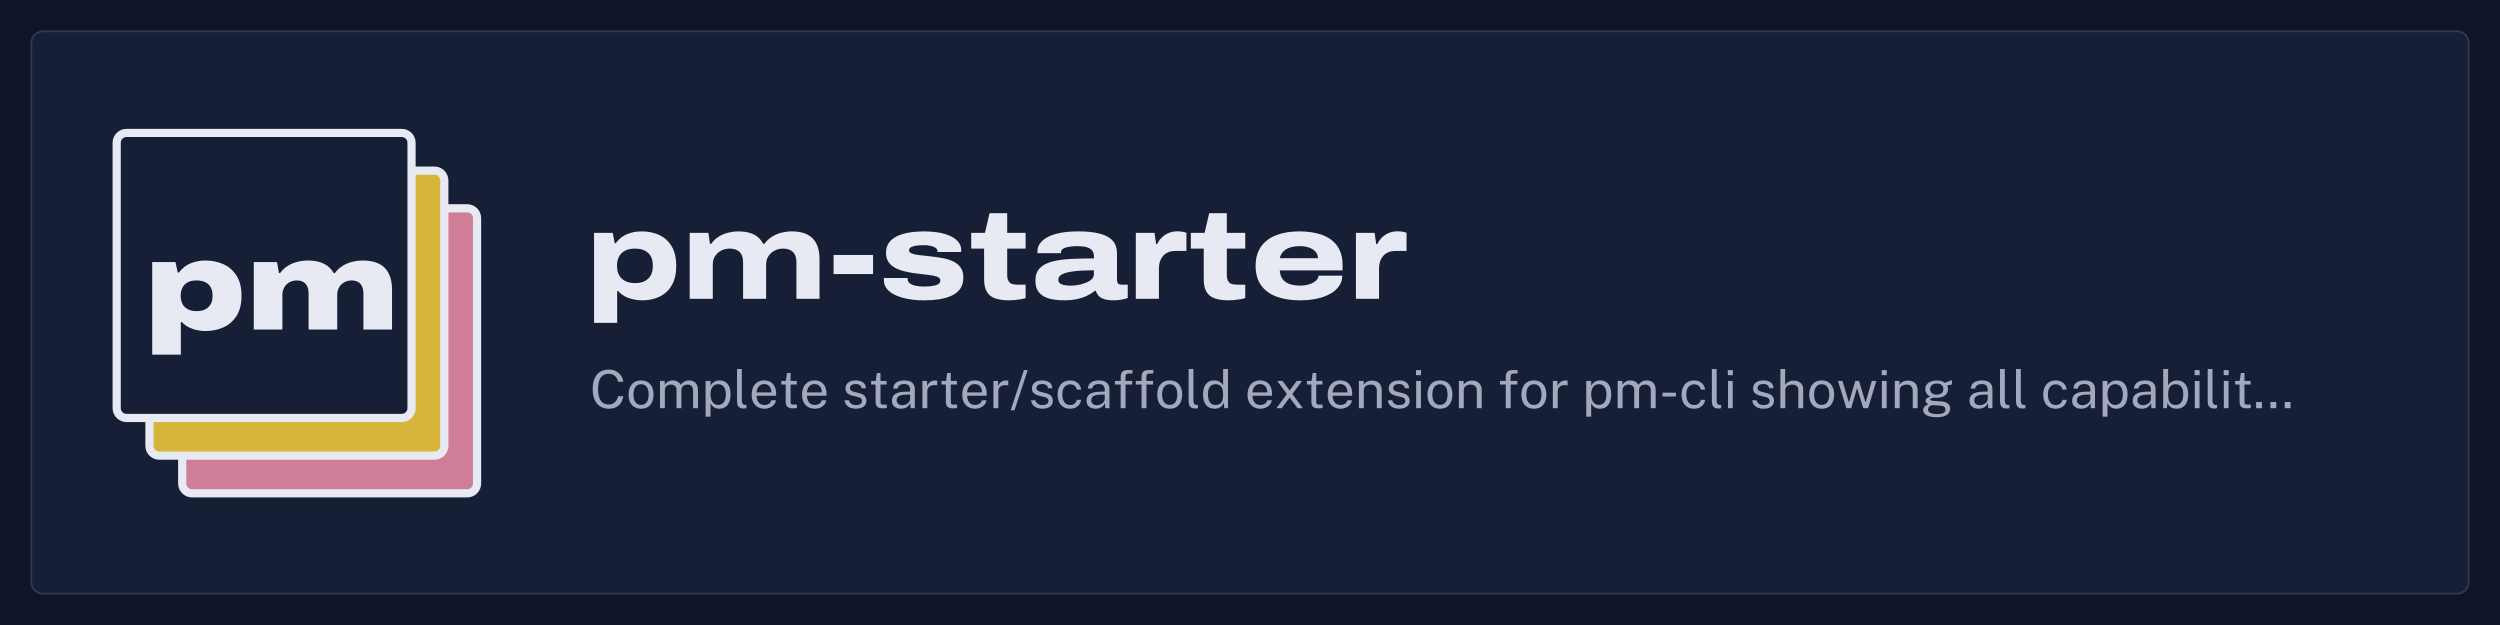
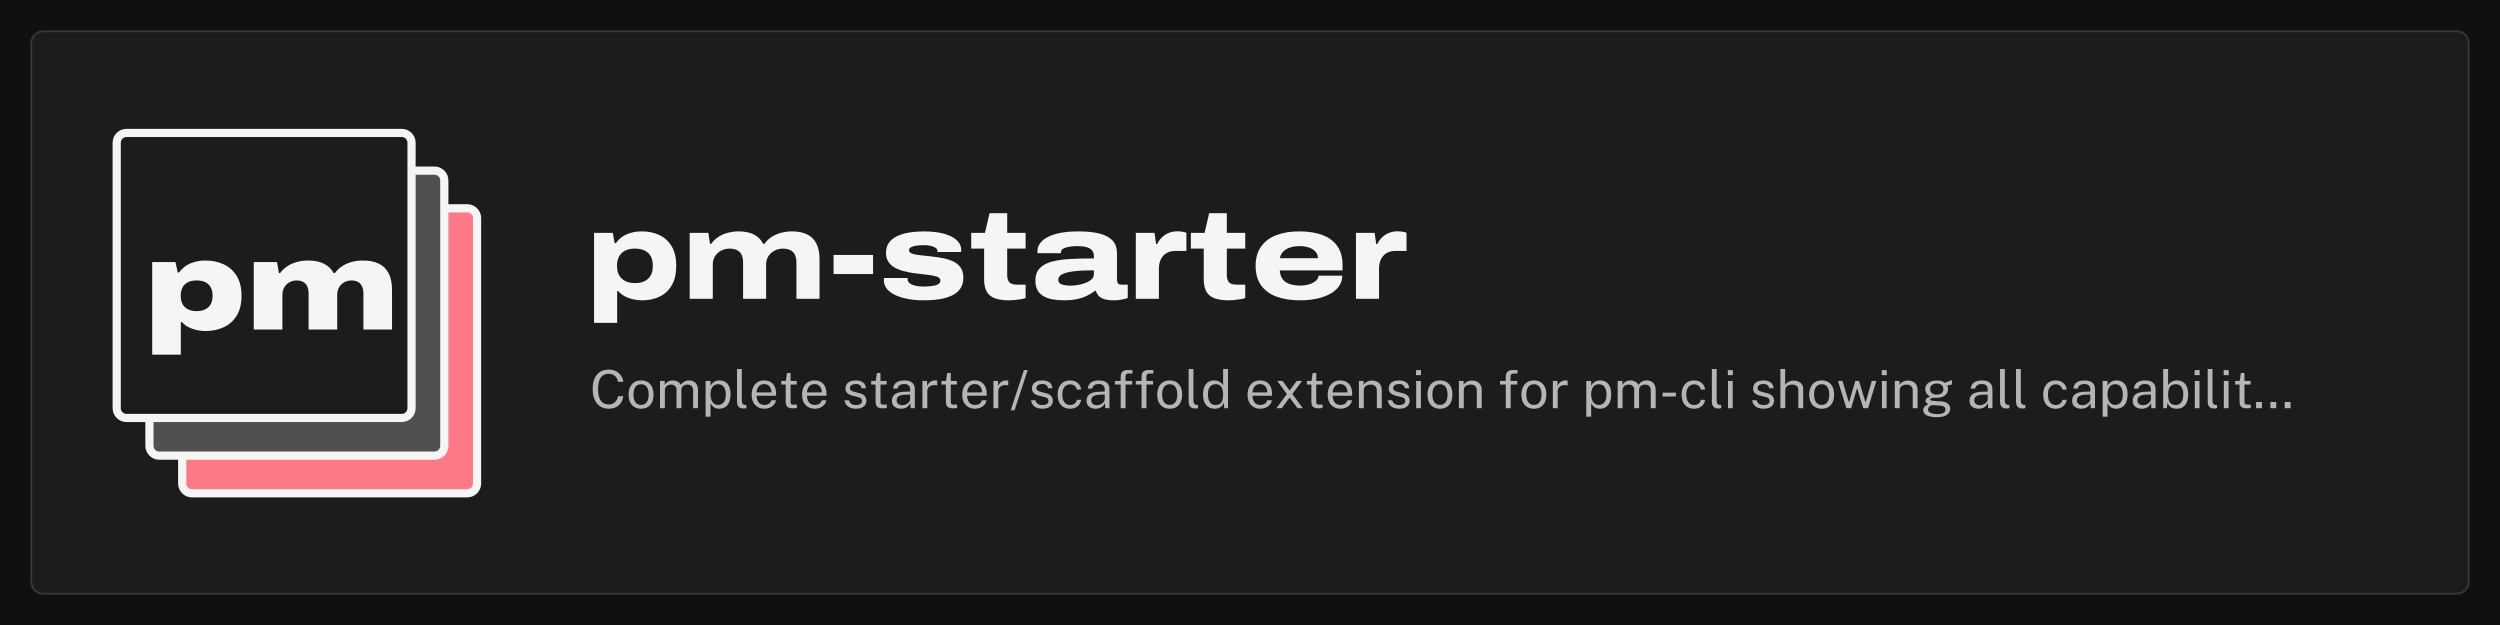
<svg xmlns="http://www.w3.org/2000/svg" width="1280" height="320" viewBox="0 0 1280 320" role="img" aria-label="pm-starter: Complete starter/scaffold extension for pm-cli showing all capability types">
-   <rect width="1280" height="320" fill="#0F1528" />
-   <rect x="16" y="16" width="1248" height="288" rx="6" fill="#171F37" stroke="#E7EAF3" stroke-opacity=".14" />
-   <g fill="#E7EAF3">
+   <rect width="1280" height="320" fill="#101010" />
+   <rect x="16" y="16" width="1248" height="288" rx="6" fill="#1C1C1C" stroke="#F5F5F5" stroke-opacity=".14" />
+   <g fill="#F5F5F5">
    <g transform="translate(48 58) scale(0.8387097)">
-       <g stroke="#E7EAF3" stroke-width="5" stroke-linejoin="round">
-         <rect x="54" y="58" width="180" height="174" rx="6" fill="#D07E97" />
-         <rect x="34" y="35" width="180" height="174" rx="6" fill="#D7B53A" />
-         <rect x="14" y="12" width="180" height="174" rx="6" fill="#171F37" />
+       <g stroke="#F5F5F5" stroke-width="5" stroke-linejoin="round">
+         <rect x="54" y="58" width="180" height="174" rx="6" fill="#FF7A88" />
+         <rect x="34" y="35" width="180" height="174" rx="6" fill="#505050" />
+         <rect x="14" y="12" width="180" height="174" rx="6" fill="#1C1C1C" />
      </g>
-       <g fill="#E7EAF3">
+       <g fill="#F5F5F5">
        <path transform="translate(31.000 132) scale(0.078 -0.078)" d="M60 -197V528H242L260 446H269Q310 499 364.0 519.5Q418 540 476 540Q555 540 619.0 510.5Q683 481 721.0 420.0Q759 359 759 264Q759 169 721.0 108.0Q683 47 619.0 17.5Q555 -12 476 -12Q448 -12 414.0 -5.5Q380 1 348.0 16.5Q316 32 293 58H284V-197ZM407 144Q451 144 478.5 159.5Q506 175 519.0 200.5Q532 226 532 255V273Q532 303 519.0 328.5Q506 354 478.5 369.0Q451 384 407 384Q363 384 335.5 368.0Q308 352 295.5 325.5Q283 299 283 267V261Q283 237 290.0 216.0Q297 195 312.0 179.0Q327 163 350.5 153.5Q374 144 407 144Z" />
        <path transform="translate(93.010 132) scale(0.078 -0.078)" d="M60 0V528H242L257 442H266Q292 477 327.0 498.5Q362 520 402.5 530.0Q443 540 484 540Q559 540 609.0 515.0Q659 490 685 442H695Q721 477 756.0 498.5Q791 520 831.5 530.0Q872 540 913 540Q990 540 1040.5 514.5Q1091 489 1116.5 438.0Q1142 387 1142 312V0H918V285Q918 306 912.5 324.5Q907 343 896.0 356.0Q885 369 867.5 376.5Q850 384 827 384Q794 384 768.0 369.5Q742 355 727.5 329.5Q713 304 713 271V0H489V285Q489 306 483.5 324.5Q478 343 467.0 356.0Q456 369 438.5 376.5Q421 384 398 384Q365 384 339.0 369.5Q313 355 298.5 329.5Q284 304 284 271V0Z" />
      </g>
    </g>
    <g data-role="name">
      <path transform="translate(300.000 153) scale(0.064 -0.064)" d="M65.022 -192.435V527.543H214.607L229.868 445.087H238.412Q277.585 497.63 331.129 518.587Q384.672 539.543 445.412 539.543Q525.781 539.543 588.183 509.815Q650.585 480.087 686.531 419.087Q722.477 358.087 722.477 264Q722.477 169.913 686.759 108.685Q651.042 47.457 589.553 17.728Q528.064 -12 449.521 -12Q415.129 -12 379.303 -4.359Q343.477 3.283 311.933 19.696Q280.39 36.109 257.846 62.109H249.759V-192.435ZM392.847 125.738Q440.043 125.738 471.424 142.38Q502.804 159.021 518.772 188.402Q534.739 217.782 534.739 255.457V272.087Q534.739 310.761 518.772 340.142Q502.804 369.522 470.967 385.664Q439.13 401.805 391.934 401.805Q344.738 401.805 312.673 384.892Q280.607 367.979 264.683 337.827Q248.759 307.674 248.759 267.457V260.543Q248.759 230.608 257.814 205.728Q266.868 180.847 285.064 163.249Q303.26 145.651 330.184 135.695Q357.108 125.738 392.847 125.738Z" />
      <path transform="translate(348.960 153) scale(0.064 -0.064)" d="M65.022 0V527.543H214.607L227.325 439.717H236.325Q263.238 476.543 298.694 498.272Q334.151 520 374.651 529.772Q415.151 539.543 454.781 539.543Q529.325 539.543 578.868 514.772Q628.412 490 652.585 439.717H662.129Q689.499 476.543 725.183 498.272Q760.868 520 801.368 529.772Q841.868 539.543 881.955 539.543Q955.759 539.543 1004.89 515.185Q1054.02 490.826 1078.835 441.652Q1103.65 392.479 1103.65 318.392V0H918.913V292.761Q918.913 319.696 911.815 340.479Q904.717 361.262 891.206 374.718Q877.695 388.175 857.684 394.99Q837.673 401.805 812.391 401.805Q775.282 401.805 744.26 385.707Q713.238 369.609 694.857 341.142Q676.477 312.674 676.477 275.109V0H492.196V292.761Q492.196 319.696 485.098 340.479Q478 361.262 464.489 374.718Q450.978 388.175 430.967 394.99Q410.956 401.805 385.217 401.805Q348.108 401.805 317.086 385.707Q286.064 369.609 267.912 341.142Q249.759 312.674 249.759 275.109V0Z" />
      <path transform="translate(423.584 153) scale(0.064 -0.064)" d="M50 198.131V350.956H366V198.131Z" />
      <path transform="translate(450.208 153) scale(0.064 -0.064)" d="M353.282 -12Q294.195 -12 237.662 -2.5Q181.13 7 135.739 26.272Q90.348 45.543 63.315 76.587Q36.283 107.63 36.283 151.261Q36.283 155.174 36.511 158.902Q36.739 162.63 37.739 166.63H227.65Q227.107 164 226.879 161.272Q226.65 158.543 226.65 156.543Q227.194 135.891 244.89 123.065Q262.585 110.239 291.379 104.282Q320.173 98.326 353.738 98.326Q382.413 98.326 413.837 101.467Q445.261 104.608 466.717 114.663Q488.174 124.717 488.174 146.457Q488.174 168.652 459.826 177.979Q431.479 187.305 383.533 192.446Q335.587 197.587 276.022 205.5Q231.283 211.957 191.326 222.685Q151.37 233.414 120.326 251.457Q89.283 269.5 71.424 298.087Q53.565 326.674 53.565 368.305Q53.565 416.196 77.141 448.87Q100.717 481.543 142.652 501.587Q184.586 521.63 240.662 530.587Q296.738 539.543 361.738 539.543Q418.651 539.543 471.227 530.859Q523.803 522.174 565.238 503.717Q606.672 485.261 630.977 456.717Q655.281 428.174 655.281 388.913Q655.281 385.457 655.281 381.413Q655.281 377.37 654.281 374.457H465.457V380.63Q465.457 397.739 449.902 408.294Q434.348 418.848 410.467 424.033Q386.586 429.218 359.651 429.218Q349.282 429.218 329.042 428.49Q308.803 427.761 287.836 424.076Q266.868 420.392 252.314 412.25Q237.759 404.109 237.759 388.826Q237.759 370.087 262.488 361.532Q287.216 352.978 327.444 348.837Q367.672 344.695 414.672 339.326Q462.955 333.956 509.27 325.228Q555.585 316.5 592.303 298.684Q629.02 280.869 650.694 250.01Q672.368 219.152 672.368 169.521Q672.368 117.804 648.52 82.674Q624.672 47.543 581.738 26.772Q538.803 6 480.499 -3.0Q422.195 -12 353.282 -12Z" />
      <path transform="translate(495.648 153) scale(0.064 -0.064)" d="M328.846 -12Q263.238 -12 218.542 2.913Q173.847 17.826 151.097 54.783Q128.348 91.739 128.348 157.826V402.066H25.174V527.543H135.065L171.76 684.804H313.085V527.543H460.433V402.066H313.085V191.738Q313.085 153.651 329.031 133.564Q344.976 113.478 394.693 113.478H460.433V6.087Q446.433 1.087 421.944 -3.185Q397.455 -7.457 372.194 -9.728Q346.933 -12 328.846 -12Z" />
      <path transform="translate(527.712 153) scale(0.064 -0.064)" d="M270 -12Q220.826 -12 178.424 -4.772Q136.022 2.457 104.435 19.957Q72.848 37.457 55.305 67.728Q37.761 98 37.761 144.63Q37.761 208.087 71.946 244.359Q106.131 280.63 169.044 297.446Q231.957 314.261 317.457 318.804Q402.957 323.348 505.674 323.348V339.37Q505.674 369.565 490.533 387.663Q475.392 405.761 445.783 413.718Q416.174 421.674 371.586 421.674Q339.629 421.674 309.977 417.033Q280.325 412.392 261.325 401.75Q242.325 391.109 242.325 372.565V364.913H55.414Q54.414 368.913 54.185 372.098Q53.957 375.283 53.957 379.739Q53.957 426.739 90.946 462.826Q127.935 498.913 200.913 519.228Q273.891 539.543 381.5 539.543Q481.021 539.543 549.956 522.272Q618.89 505 654.651 466.543Q690.412 428.087 690.412 363.174V152.478Q690.412 135.108 698.183 124.293Q705.955 113.478 723.325 113.478H776.499V6.63Q762.151 1 731.303 -5.5Q700.456 -12 665.195 -12Q615.76 -12 586.097 -1.815Q556.435 8.37 541.859 25.739Q527.283 43.109 521.109 63.935H513.109Q484.565 40.652 447.468 23.283Q410.37 5.913 366.0 -3.043Q321.63 -12 270 -12ZM321.934 105.326Q344.695 105.326 375.489 110.424Q406.283 115.521 436.294 126.576Q466.305 137.63 485.99 155.141Q505.674 172.652 505.674 198.022V228.283Q407.261 228.283 344.086 220.239Q280.912 212.196 250.89 195.826Q220.868 179.457 220.868 152.978Q220.868 132.608 235.651 122.424Q250.434 112.239 273.858 108.782Q297.282 105.326 321.934 105.326Z" />
      <path transform="translate(577.376 153) scale(0.064 -0.064)" d="M65.022 0V527.543H214.607L227.325 438.348H235.868Q251.216 470.152 275.477 493.065Q299.737 515.978 330.966 528.032Q362.194 540.087 397.303 540.087Q417.477 540.087 435.52 537.315Q453.563 534.543 469.737 528.457V383.001H382.26Q347.151 383.001 322.096 371.675Q297.042 360.349 281.129 340.881Q265.216 321.414 257.488 296.631Q249.759 271.848 249.759 243.935V0Z" />
      <path transform="translate(608.096 153) scale(0.064 -0.064)" d="M328.846 -12Q263.238 -12 218.542 2.913Q173.847 17.826 151.097 54.783Q128.348 91.739 128.348 157.826V402.066H25.174V527.543H135.065L171.76 684.804H313.085V527.543H460.433V402.066H313.085V191.738Q313.085 153.651 329.031 133.564Q344.976 113.478 394.693 113.478H460.433V6.087Q446.433 1.087 421.944 -3.185Q397.455 -7.457 372.194 -9.728Q346.933 -12 328.846 -12Z" />
      <path transform="translate(640.160 153) scale(0.064 -0.064)" d="M398.564 -12Q290.586 -12 210.565 17.228Q130.543 46.457 86.468 107.728Q42.392 169 42.392 263.543Q42.392 356.087 85.739 417.587Q129.087 479.087 207.521 509.315Q285.956 539.543 390.847 539.543Q500.738 539.543 578.488 509.859Q656.238 480.174 697.129 420.315Q738.02 360.457 738.02 269.935V227.37H235.759Q238.216 184.891 258.183 157.837Q278.151 130.782 314.76 118.326Q351.369 105.869 401.478 105.869Q427.825 105.869 453.151 111.413Q478.478 116.956 498.815 127.228Q519.152 137.5 531.717 152.097Q544.283 166.695 545.652 185.261H735.65Q735.65 139.826 710.803 103.239Q685.955 66.652 640.792 40.968Q595.629 15.283 533.825 1.641Q472.021 -12 398.564 -12ZM236.303 324.804H540.935Q540.935 347.283 530.424 365.022Q519.913 382.761 500.532 395.446Q481.152 408.131 454.771 414.903Q428.391 421.674 397.195 421.674Q349.999 421.674 315.662 409.718Q281.325 397.761 261.314 375.75Q241.303 353.739 236.303 324.804Z" />
      <path transform="translate(690.080 153) scale(0.064 -0.064)" d="M65.022 0V527.543H214.607L227.325 438.348H235.868Q251.216 470.152 275.477 493.065Q299.737 515.978 330.966 528.032Q362.194 540.087 397.303 540.087Q417.477 540.087 435.52 537.315Q453.563 534.543 469.737 528.457V383.001H382.26Q347.151 383.001 322.096 371.675Q297.042 360.349 281.129 340.881Q265.216 321.414 257.488 296.631Q249.759 271.848 249.759 243.935V0Z" />
    </g>
-     <g data-role="tagline" fill="#A2A9BD">
+     <g data-role="tagline" fill="#B5B5B5">
      <path transform="translate(302.000 209) scale(0.0135 -0.0135)" d="M722.531 -20Q527.969 -20 390.516 68.828Q253.062 157.656 180.516 324.734Q107.969 491.812 107.969 727.562Q107.969 963.312 180.172 1128.109Q252.375 1292.906 389.828 1379.453Q527.281 1466 722.531 1466Q875.5 1466 993.781 1402.438Q1112.062 1338.875 1183.922 1232.828Q1255.781 1126.781 1269.156 1000.312H1071.844Q1055.594 1085.031 1010.828 1154.047Q966.062 1223.062 892.953 1264.0Q819.844 1304.938 718.062 1304.938Q586.656 1304.938 496.188 1243.641Q405.719 1182.344 359.109 1054.094Q312.5 925.844 312.5 725.5Q312.5 424.125 416.312 282.594Q520.125 141.062 718.062 141.062Q819.844 141.062 892.953 184.25Q966.062 227.438 1010.828 299.031Q1055.594 370.625 1071.844 455.344H1269.156Q1258.094 363.031 1219.641 277.453Q1181.188 191.875 1114.312 124.859Q1047.438 57.844 949.828 18.922Q852.219 -20 722.531 -20Z" />
      <path transform="translate(320.589 209) scale(0.0135 -0.0135)" d="M566.938 -20Q424 -20 317.328 41.438Q210.656 102.875 151.734 221.719Q92.812 340.562 92.812 512.625Q92.812 674.969 147.844 796.812Q202.875 918.656 308.906 986.328Q414.938 1054 567.625 1054Q710.594 1054 815.953 991.375Q921.312 928.75 979.562 808.047Q1037.812 687.344 1037.812 512.625Q1037.812 354.688 984.141 234.859Q930.469 115.031 825.922 47.516Q721.375 -20 566.938 -20ZM567.625 125.5Q660.469 125.5 724.453 172.922Q788.438 220.344 821.578 308.25Q854.719 396.156 854.719 517.438Q854.719 627.906 825.516 716.594Q796.312 805.281 732.984 856.922Q669.656 908.562 567.625 908.562Q473.781 908.562 408.812 862.172Q343.844 815.781 310.203 728.078Q276.562 640.375 276.562 517.438Q276.562 407.969 306.266 319.078Q335.969 230.188 400.281 177.844Q464.594 125.5 567.625 125.5Z" />
      <path transform="translate(335.858 209) scale(0.0135 -0.0135)" d="M152.5 0V1034H331.406V883.781Q373.875 952.438 448.688 1003.219Q523.5 1054 643.844 1054Q700.406 1054 758.812 1034.844Q817.219 1015.688 866.031 978.047Q914.844 940.406 941.625 885.094Q990 960.938 1071.984 1007.469Q1153.969 1054 1256.562 1054Q1311.312 1054 1370.328 1037.422Q1429.344 1020.844 1479.828 979.625Q1530.312 938.406 1561.953 864.812Q1593.594 791.219 1593.594 676.188V0H1408.344V657.969Q1408.344 751.688 1378.031 803.578Q1347.719 855.469 1299.531 876.172Q1251.344 896.875 1196.406 896.875Q1147.719 896.875 1093.797 878.141Q1039.875 859.406 1002.016 814.406Q964.156 769.406 964.156 690.781V0H779.594V711.781Q779.594 773.344 747.156 814.406Q714.719 855.469 666.375 876.172Q618.031 896.875 569.656 896.875Q517.031 896.875 463.438 875.844Q409.844 854.812 373.625 809.156Q337.406 763.5 337.406 690.781V0Z" />
      <path transform="translate(359.213 209) scale(0.0135 -0.0135)" d="M152.5 -322V1034H336.781L339.406 853.625Q356.594 885.75 385.234 920.625Q413.875 955.5 455.531 985.938Q497.188 1016.375 552.625 1035.188Q608.062 1054 678.844 1054Q802.594 1054 897.125 997.656Q991.656 941.312 1044.938 825.109Q1098.219 708.906 1098.219 530.5Q1098.219 353.188 1046.594 230.422Q994.969 107.656 897.812 43.828Q800.656 -20 664.406 -20Q595 -20 541.453 -0.516Q487.906 18.969 448.469 50.578Q409.031 82.188 382.281 117.891Q355.531 153.594 338.719 187.031V-322ZM629.344 124.125Q757.344 124.125 838.344 221.719Q919.344 319.312 919.344 525.25Q919.344 701.781 845.234 805.859Q771.125 909.938 629.344 909.938Q485.281 909.938 411.016 803.234Q336.75 696.531 336.75 525.25Q336.75 413.688 369.828 322.672Q402.906 231.656 467.938 177.891Q532.969 124.125 629.344 124.125Z" />
      <path transform="translate(375.292 209) scale(0.0135 -0.0135)" d="M413.594 -12.812Q330.312 -12.812 278.688 10.141Q227.062 33.094 199.594 72.25Q172.125 111.406 162.312 161.547Q152.5 211.688 152.5 266.062V1486H334.656V283.938Q334.656 205.594 365.141 166.688Q395.625 127.781 451 124L506.781 122.625V3.438Q483.594 -3.656 458.734 -8.234Q433.875 -12.812 413.594 -12.812Z" />
      <path transform="translate(383.473 209) scale(0.0135 -0.0135)" d="M590.281 -20Q445.688 -20 335.656 42.875Q225.625 105.75 163.859 223.75Q102.094 341.75 102.094 506.625Q102.094 669.719 158.031 793.078Q213.969 916.438 320.312 985.219Q426.656 1054 576.906 1054Q722.938 1054 823.797 991.219Q924.656 928.438 977.219 813.5Q1029.781 698.562 1029.781 541.625V473.938H289.188Q288.844 375.844 321.312 296.484Q353.781 217.125 420.109 170.25Q486.438 123.375 586.844 123.375Q685.781 123.375 757.484 168.969Q829.188 214.562 849.25 302.125H1023.281Q1004.656 196.969 939.5 124.953Q874.344 52.938 782.594 16.469Q690.844 -20 590.281 -20ZM289.812 598.75H851.906Q851.906 687.625 821.781 759.188Q791.656 830.75 730.438 872.406Q669.219 914.062 575.594 914.062Q478.5 914.062 414.984 867.484Q351.469 820.906 320.312 748.359Q289.156 675.812 289.812 598.75Z" />
      <path transform="translate(398.768 209) scale(0.0135 -0.0135)" d="M531.844 -5.5Q424.625 -5.5 365.656 23.844Q306.688 53.188 283.516 110.031Q260.344 166.875 260.344 249.875V898.625H92.344V1034H265.156L310.031 1335H445.562V1034.688H678.781V898.625H445.562L446.25 256.062Q446.25 200.906 457.375 175.453Q468.5 150 495.953 142.875Q523.406 135.75 571.906 135.75H685.344V12.062Q665.656 4.688 627.203 -0.406Q588.75 -5.5 531.844 -5.5Z" />
      <path transform="translate(409.271 209) scale(0.0135 -0.0135)" d="M590.281 -20Q445.688 -20 335.656 42.875Q225.625 105.75 163.859 223.75Q102.094 341.75 102.094 506.625Q102.094 669.719 158.031 793.078Q213.969 916.438 320.312 985.219Q426.656 1054 576.906 1054Q722.938 1054 823.797 991.219Q924.656 928.438 977.219 813.5Q1029.781 698.562 1029.781 541.625V473.938H289.188Q288.844 375.844 321.312 296.484Q353.781 217.125 420.109 170.25Q486.438 123.375 586.844 123.375Q685.781 123.375 757.484 168.969Q829.188 214.562 849.25 302.125H1023.281Q1004.656 196.969 939.5 124.953Q874.344 52.938 782.594 16.469Q690.844 -20 590.281 -20ZM289.812 598.75H851.906Q851.906 687.625 821.781 759.188Q791.656 830.75 730.438 872.406Q669.219 914.062 575.594 914.062Q478.5 914.062 414.984 867.484Q351.469 820.906 320.312 748.359Q289.156 675.812 289.812 598.75Z" />
      <path transform="translate(424.567 209) scale(0.0135 -0.0135)" d="" />
      <path transform="translate(431.127 209) scale(0.0135 -0.0135)" d="M525.156 -20Q417.156 -20 324.609 13.719Q232.062 47.438 171.141 118.594Q110.219 189.75 94.781 300.75H262.688Q276.344 240.25 312.953 199.516Q349.562 158.781 404.234 138.328Q458.906 117.875 524.469 117.875Q628.844 117.875 692.797 157.0Q756.75 196.125 756.75 277Q756.75 334.219 723.188 368.438Q689.625 402.656 618.969 419.219L404.938 472.094Q279.906 502.375 205.312 566.219Q130.719 630.062 130.031 745.438Q129.688 835.531 173.688 905.0Q217.688 974.469 305.469 1014.234Q393.25 1054 523.906 1054Q692.594 1054 795.922 978.406Q899.25 902.812 903.844 756.625H740.406Q730.062 831.188 673.953 874.688Q617.844 918.188 522.188 918.188Q423.562 918.188 361.453 878.562Q299.344 838.938 299.344 756.438Q299.344 701.219 343.547 669.625Q387.75 638.031 473.375 617.469L680.531 564.594Q752.312 545.844 799.047 514.688Q845.781 483.531 873.031 445.547Q900.281 407.562 911.625 366.328Q922.969 325.094 922.969 287.188Q922.969 191.938 875.891 123.328Q828.812 54.719 740.031 17.359Q651.25 -20 525.156 -20Z" />
      <path transform="translate(444.789 209) scale(0.0135 -0.0135)" d="M531.844 -5.5Q424.625 -5.5 365.656 23.844Q306.688 53.188 283.516 110.031Q260.344 166.875 260.344 249.875V898.625H92.344V1034H265.156L310.031 1335H445.562V1034.688H678.781V898.625H445.562L446.25 256.062Q446.25 200.906 457.375 175.453Q468.5 150 495.953 142.875Q523.406 135.75 571.906 135.75H685.344V12.062Q665.656 4.688 627.203 -0.406Q588.75 -5.5 531.844 -5.5Z" />
      <path transform="translate(455.292 209) scale(0.0135 -0.0135)" d="M442.688 -20Q342.406 -20 265.5 15.703Q188.594 51.406 145.344 118.344Q102.094 185.281 102.094 279.812Q102.094 451.75 221.812 535.891Q341.531 620.031 607.125 625.938L791.469 631.188V711.938Q791.469 807.219 734.438 862.703Q677.406 918.188 558.031 917.5Q468.812 917.156 401.125 875.859Q333.438 834.562 314.031 742.188H150.625Q156.625 842.531 207.547 912.125Q258.469 981.719 350.094 1017.859Q441.719 1054 566.844 1054Q701.562 1054 791.094 1015.953Q880.625 977.906 925.25 903.766Q969.875 829.625 969.875 721.5V0H811.938L798.281 194.188Q738.5 73.438 646.219 26.719Q553.938 -20 442.688 -20ZM498.312 113.125Q550.594 113.125 602.328 131.984Q654.062 150.844 696.672 183.438Q739.281 216.031 765.203 256.406Q791.125 296.781 791.469 339.5V516.75L638.25 514.125Q519.312 512.156 440.141 489.828Q360.969 467.5 321.172 420.797Q281.375 374.094 281.375 297.5Q281.375 210.625 342.203 161.875Q403.031 113.125 498.312 113.125Z" />
      <path transform="translate(470.223 209) scale(0.0135 -0.0135)" d="M152.5 0V1034H329V834.625Q354.969 909.094 402.094 957.594Q449.219 1006.094 509.688 1030.047Q570.156 1054 635.312 1054Q658.062 1054 679.781 1051.047Q701.5 1048.094 713.969 1040.875V861.875Q699.156 868.781 675.656 871.406Q652.156 874.031 636 874.375Q574.25 878.156 520.219 866.797Q466.188 855.438 424.953 827.25Q383.719 799.062 360.562 753.344Q337.406 707.625 337.406 643V0Z" />
      <path transform="translate(480.780 209) scale(0.0135 -0.0135)" d="M531.844 -5.5Q424.625 -5.5 365.656 23.844Q306.688 53.188 283.516 110.031Q260.344 166.875 260.344 249.875V898.625H92.344V1034H265.156L310.031 1335H445.562V1034.688H678.781V898.625H445.562L446.25 256.062Q446.25 200.906 457.375 175.453Q468.5 150 495.953 142.875Q523.406 135.75 571.906 135.75H685.344V12.062Q665.656 4.688 627.203 -0.406Q588.75 -5.5 531.844 -5.5Z" />
      <path transform="translate(491.283 209) scale(0.0135 -0.0135)" d="M590.281 -20Q445.688 -20 335.656 42.875Q225.625 105.75 163.859 223.75Q102.094 341.75 102.094 506.625Q102.094 669.719 158.031 793.078Q213.969 916.438 320.312 985.219Q426.656 1054 576.906 1054Q722.938 1054 823.797 991.219Q924.656 928.438 977.219 813.5Q1029.781 698.562 1029.781 541.625V473.938H289.188Q288.844 375.844 321.312 296.484Q353.781 217.125 420.109 170.25Q486.438 123.375 586.844 123.375Q685.781 123.375 757.484 168.969Q829.188 214.562 849.25 302.125H1023.281Q1004.656 196.969 939.5 124.953Q874.344 52.938 782.594 16.469Q690.844 -20 590.281 -20ZM289.812 598.75H851.906Q851.906 687.625 821.781 759.188Q791.656 830.75 730.438 872.406Q669.219 914.062 575.594 914.062Q478.5 914.062 414.984 867.484Q351.469 820.906 320.312 748.359Q289.156 675.812 289.812 598.75Z" />
      <path transform="translate(506.579 209) scale(0.0135 -0.0135)" d="M152.5 0V1034H329V834.625Q354.969 909.094 402.094 957.594Q449.219 1006.094 509.688 1030.047Q570.156 1054 635.312 1054Q658.062 1054 679.781 1051.047Q701.5 1048.094 713.969 1040.875V861.875Q699.156 868.781 675.656 871.406Q652.156 874.031 636 874.375Q574.25 878.156 520.219 866.797Q466.188 855.438 424.953 827.25Q383.719 799.062 360.562 753.344Q337.406 707.625 337.406 643V0Z" />
      <path transform="translate(517.136 209) scale(0.0135 -0.0135)" d="M26.562 -77.438 527.375 1446H671.188L170.375 -77.438Z" />
      <path transform="translate(526.599 209) scale(0.0135 -0.0135)" d="M525.156 -20Q417.156 -20 324.609 13.719Q232.062 47.438 171.141 118.594Q110.219 189.75 94.781 300.75H262.688Q276.344 240.25 312.953 199.516Q349.562 158.781 404.234 138.328Q458.906 117.875 524.469 117.875Q628.844 117.875 692.797 157.0Q756.75 196.125 756.75 277Q756.75 334.219 723.188 368.438Q689.625 402.656 618.969 419.219L404.938 472.094Q279.906 502.375 205.312 566.219Q130.719 630.062 130.031 745.438Q129.688 835.531 173.688 905.0Q217.688 974.469 305.469 1014.234Q393.25 1054 523.906 1054Q692.594 1054 795.922 978.406Q899.25 902.812 903.844 756.625H740.406Q730.062 831.188 673.953 874.688Q617.844 918.188 522.188 918.188Q423.562 918.188 361.453 878.562Q299.344 838.938 299.344 756.438Q299.344 701.219 343.547 669.625Q387.75 638.031 473.375 617.469L680.531 564.594Q752.312 545.844 799.047 514.688Q845.781 483.531 873.031 445.547Q900.281 407.562 911.625 366.328Q922.969 325.094 922.969 287.188Q922.969 191.938 875.891 123.328Q828.812 54.719 740.031 17.359Q651.25 -20 525.156 -20Z" />
      <path transform="translate(540.261 209) scale(0.0135 -0.0135)" d="M568.531 -20Q429.062 -20 321.562 40.766Q214.062 101.531 153.438 220.547Q92.812 339.562 92.812 513.312Q92.812 674.625 148.344 796.297Q203.875 917.969 310.391 985.984Q416.906 1054 568.531 1054Q679.75 1054 768.438 1011.359Q857.125 968.719 913.891 890.688Q970.656 812.656 984.469 706.5H820.406Q811.156 761.094 778.797 806.281Q746.438 851.469 693.5 878.297Q640.562 905.125 569.562 905.125Q436.812 905.125 353.578 809.156Q270.344 713.188 270.344 514.688Q270.344 335.844 346.906 228.266Q423.469 120.688 572.312 120.688Q642.969 120.688 695.734 148.547Q748.5 176.406 780.688 221.594Q812.875 266.781 821.781 318.625H982.75Q969.625 215.188 912.516 138.875Q855.406 62.562 766.891 21.281Q678.375 -20 568.531 -20Z" />
      <path transform="translate(554.936 209) scale(0.0135 -0.0135)" d="M442.688 -20Q342.406 -20 265.5 15.703Q188.594 51.406 145.344 118.344Q102.094 185.281 102.094 279.812Q102.094 451.75 221.812 535.891Q341.531 620.031 607.125 625.938L791.469 631.188V711.938Q791.469 807.219 734.438 862.703Q677.406 918.188 558.031 917.5Q468.812 917.156 401.125 875.859Q333.438 834.562 314.031 742.188H150.625Q156.625 842.531 207.547 912.125Q258.469 981.719 350.094 1017.859Q441.719 1054 566.844 1054Q701.562 1054 791.094 1015.953Q880.625 977.906 925.25 903.766Q969.875 829.625 969.875 721.5V0H811.938L798.281 194.188Q738.5 73.438 646.219 26.719Q553.938 -20 442.688 -20ZM498.312 113.125Q550.594 113.125 602.328 131.984Q654.062 150.844 696.672 183.438Q739.281 216.031 765.203 256.406Q791.125 296.781 791.469 339.5V516.75L638.25 514.125Q519.312 512.156 440.141 489.828Q360.969 467.5 321.172 420.797Q281.375 374.094 281.375 297.5Q281.375 210.625 342.203 161.875Q403.031 113.125 498.312 113.125Z" />
      <path transform="translate(569.867 209) scale(0.0135 -0.0135)" d="M290.5 0V898.625H72V1034H290.5V1194.312Q290.5 1317.062 353.172 1381.531Q415.844 1446 541.438 1446H736.062L736.75 1314.75H582.625Q518.875 1314.75 495.938 1280.781Q473 1246.812 473 1178V1034H726.75V898.625H475.75V0Z" />
      <path transform="translate(580.559 209) scale(0.0135 -0.0135)" d="M290.5 0V898.625H72V1034H290.5V1194.312Q290.5 1317.062 353.172 1381.531Q415.844 1446 541.438 1446H736.062L736.75 1314.75H582.625Q518.875 1314.75 495.938 1280.781Q473 1246.812 473 1178V1034H726.75V898.625H475.75V0Z" />
      <path transform="translate(591.251 209) scale(0.0135 -0.0135)" d="M566.938 -20Q424 -20 317.328 41.438Q210.656 102.875 151.734 221.719Q92.812 340.562 92.812 512.625Q92.812 674.969 147.844 796.812Q202.875 918.656 308.906 986.328Q414.938 1054 567.625 1054Q710.594 1054 815.953 991.375Q921.312 928.75 979.562 808.047Q1037.812 687.344 1037.812 512.625Q1037.812 354.688 984.141 234.859Q930.469 115.031 825.922 47.516Q721.375 -20 566.938 -20ZM567.625 125.5Q660.469 125.5 724.453 172.922Q788.438 220.344 821.578 308.25Q854.719 396.156 854.719 517.438Q854.719 627.906 825.516 716.594Q796.312 805.281 732.984 856.922Q669.656 908.562 567.625 908.562Q473.781 908.562 408.812 862.172Q343.844 815.781 310.203 728.078Q276.562 640.375 276.562 517.438Q276.562 407.969 306.266 319.078Q335.969 230.188 400.281 177.844Q464.594 125.5 567.625 125.5Z" />
      <path transform="translate(606.519 209) scale(0.0135 -0.0135)" d="M413.594 -12.812Q330.312 -12.812 278.688 10.141Q227.062 33.094 199.594 72.25Q172.125 111.406 162.312 161.547Q152.5 211.688 152.5 266.062V1486H334.656V283.938Q334.656 205.594 365.141 166.688Q395.625 127.781 451 124L506.781 122.625V3.438Q483.594 -3.656 458.734 -8.234Q433.875 -12.812 413.594 -12.812Z" />
      <path transform="translate(614.701 209) scale(0.0135 -0.0135)" d="M529.594 -20Q328.062 -20 210.438 118.0Q92.812 256 92.812 521.375Q92.812 682.406 139.984 802.062Q187.156 921.719 281.094 987.859Q375.031 1054 515.156 1054Q589.594 1054 646.984 1035.188Q704.375 1016.375 746.156 987.422Q787.938 958.469 814.703 927.047Q841.469 895.625 854.312 870.062V1486H1040.875V0H899.094L879.344 212Q869.219 181.625 847.297 142.234Q825.375 102.844 785.562 65.625Q745.75 28.406 682.953 4.203Q620.156 -20 529.594 -20ZM562.531 122.062Q719.125 122.062 786.719 217.656Q854.312 313.25 854.312 529.906Q853 650.781 823.828 735.828Q794.656 820.875 732.109 865.406Q669.562 909.938 566.469 909.938Q438.781 909.938 358.641 819.156Q278.5 728.375 278.5 529.906Q278.5 336.219 350.766 229.141Q423.031 122.062 562.531 122.062Z" />
      <path transform="translate(630.806 209) scale(0.0135 -0.0135)" d="" />
      <path transform="translate(637.367 209) scale(0.0135 -0.0135)" d="M590.281 -20Q445.688 -20 335.656 42.875Q225.625 105.75 163.859 223.75Q102.094 341.75 102.094 506.625Q102.094 669.719 158.031 793.078Q213.969 916.438 320.312 985.219Q426.656 1054 576.906 1054Q722.938 1054 823.797 991.219Q924.656 928.438 977.219 813.5Q1029.781 698.562 1029.781 541.625V473.938H289.188Q288.844 375.844 321.312 296.484Q353.781 217.125 420.109 170.25Q486.438 123.375 586.844 123.375Q685.781 123.375 757.484 168.969Q829.188 214.562 849.25 302.125H1023.281Q1004.656 196.969 939.5 124.953Q874.344 52.938 782.594 16.469Q690.844 -20 590.281 -20ZM289.812 598.75H851.906Q851.906 687.625 821.781 759.188Q791.656 830.75 730.438 872.406Q669.219 914.062 575.594 914.062Q478.5 914.062 414.984 867.484Q351.469 820.906 320.312 748.359Q289.156 675.812 289.812 598.75Z" />
      <path transform="translate(652.663 209) scale(0.0135 -0.0135)" d="M62.5 0 461.125 537.375 94.562 1034H296.375L564.75 670.875L833.75 1034H1035.562L667.625 537.375L1066.25 0H865.094L564.062 405.25L264.969 0Z" />
      <path transform="translate(667.904 209) scale(0.0135 -0.0135)" d="M531.844 -5.5Q424.625 -5.5 365.656 23.844Q306.688 53.188 283.516 110.031Q260.344 166.875 260.344 249.875V898.625H92.344V1034H265.156L310.031 1335H445.562V1034.688H678.781V898.625H445.562L446.25 256.062Q446.25 200.906 457.375 175.453Q468.5 150 495.953 142.875Q523.406 135.75 571.906 135.75H685.344V12.062Q665.656 4.688 627.203 -0.406Q588.75 -5.5 531.844 -5.5Z" />
      <path transform="translate(678.407 209) scale(0.0135 -0.0135)" d="M590.281 -20Q445.688 -20 335.656 42.875Q225.625 105.75 163.859 223.75Q102.094 341.75 102.094 506.625Q102.094 669.719 158.031 793.078Q213.969 916.438 320.312 985.219Q426.656 1054 576.906 1054Q722.938 1054 823.797 991.219Q924.656 928.438 977.219 813.5Q1029.781 698.562 1029.781 541.625V473.938H289.188Q288.844 375.844 321.312 296.484Q353.781 217.125 420.109 170.25Q486.438 123.375 586.844 123.375Q685.781 123.375 757.484 168.969Q829.188 214.562 849.25 302.125H1023.281Q1004.656 196.969 939.5 124.953Q874.344 52.938 782.594 16.469Q690.844 -20 590.281 -20ZM289.812 598.75H851.906Q851.906 687.625 821.781 759.188Q791.656 830.75 730.438 872.406Q669.219 914.062 575.594 914.062Q478.5 914.062 414.984 867.484Q351.469 820.906 320.312 748.359Q289.156 675.812 289.812 598.75Z" />
      <path transform="translate(693.702 209) scale(0.0135 -0.0135)" d="M152.5 0V1034H332.094V883.781Q357.375 927.281 401.547 964.891Q445.719 1002.5 509.562 1025.5Q573.406 1048.5 655.719 1048.5Q753.938 1048.5 836.438 1009.562Q918.938 970.625 968.484 888.375Q1018.031 806.125 1018.031 676.188V0H832.781V657.969Q832.781 779.188 769.516 837.688Q706.25 896.188 604.5 896.188Q535.156 896.188 473.828 873.688Q412.5 851.188 374.953 805.703Q337.406 760.219 337.406 690.781V0Z" />
      <path transform="translate(709.281 209) scale(0.0135 -0.0135)" d="M525.156 -20Q417.156 -20 324.609 13.719Q232.062 47.438 171.141 118.594Q110.219 189.75 94.781 300.75H262.688Q276.344 240.25 312.953 199.516Q349.562 158.781 404.234 138.328Q458.906 117.875 524.469 117.875Q628.844 117.875 692.797 157.0Q756.75 196.125 756.75 277Q756.75 334.219 723.188 368.438Q689.625 402.656 618.969 419.219L404.938 472.094Q279.906 502.375 205.312 566.219Q130.719 630.062 130.031 745.438Q129.688 835.531 173.688 905.0Q217.688 974.469 305.469 1014.234Q393.25 1054 523.906 1054Q692.594 1054 795.922 978.406Q899.25 902.812 903.844 756.625H740.406Q730.062 831.188 673.953 874.688Q617.844 918.188 522.188 918.188Q423.562 918.188 361.453 878.562Q299.344 838.938 299.344 756.438Q299.344 701.219 343.547 669.625Q387.75 638.031 473.375 617.469L680.531 564.594Q752.312 545.844 799.047 514.688Q845.781 483.531 873.031 445.547Q900.281 407.562 911.625 366.328Q922.969 325.094 922.969 287.188Q922.969 191.938 875.891 123.328Q828.812 54.719 740.031 17.359Q651.25 -20 525.156 -20Z" />
      <path transform="translate(722.943 209) scale(0.0135 -0.0135)" d="M158.406 0V1034H337.438V0ZM152.5 1253.188V1444.688H342.031V1253.188Z" />
      <path transform="translate(729.626 209) scale(0.0135 -0.0135)" d="M566.938 -20Q424 -20 317.328 41.438Q210.656 102.875 151.734 221.719Q92.812 340.562 92.812 512.625Q92.812 674.969 147.844 796.812Q202.875 918.656 308.906 986.328Q414.938 1054 567.625 1054Q710.594 1054 815.953 991.375Q921.312 928.75 979.562 808.047Q1037.812 687.344 1037.812 512.625Q1037.812 354.688 984.141 234.859Q930.469 115.031 825.922 47.516Q721.375 -20 566.938 -20ZM567.625 125.5Q660.469 125.5 724.453 172.922Q788.438 220.344 821.578 308.25Q854.719 396.156 854.719 517.438Q854.719 627.906 825.516 716.594Q796.312 805.281 732.984 856.922Q669.656 908.562 567.625 908.562Q473.781 908.562 408.812 862.172Q343.844 815.781 310.203 728.078Q276.562 640.375 276.562 517.438Q276.562 407.969 306.266 319.078Q335.969 230.188 400.281 177.844Q464.594 125.5 567.625 125.5Z" />
      <path transform="translate(744.894 209) scale(0.0135 -0.0135)" d="M152.5 0V1034H332.094V883.781Q357.375 927.281 401.547 964.891Q445.719 1002.5 509.562 1025.5Q573.406 1048.5 655.719 1048.5Q753.938 1048.5 836.438 1009.562Q918.938 970.625 968.484 888.375Q1018.031 806.125 1018.031 676.188V0H832.781V657.969Q832.781 779.188 769.516 837.688Q706.25 896.188 604.5 896.188Q535.156 896.188 473.828 873.688Q412.5 851.188 374.953 805.703Q337.406 760.219 337.406 690.781V0Z" />
      <path transform="translate(760.473 209) scale(0.0135 -0.0135)" d="" />
      <path transform="translate(767.034 209) scale(0.0135 -0.0135)" d="M290.5 0V898.625H72V1034H290.5V1194.312Q290.5 1317.062 353.172 1381.531Q415.844 1446 541.438 1446H736.062L736.75 1314.75H582.625Q518.875 1314.75 495.938 1280.781Q473 1246.812 473 1178V1034H726.75V898.625H475.75V0Z" />
      <path transform="translate(777.726 209) scale(0.0135 -0.0135)" d="M566.938 -20Q424 -20 317.328 41.438Q210.656 102.875 151.734 221.719Q92.812 340.562 92.812 512.625Q92.812 674.969 147.844 796.812Q202.875 918.656 308.906 986.328Q414.938 1054 567.625 1054Q710.594 1054 815.953 991.375Q921.312 928.75 979.562 808.047Q1037.812 687.344 1037.812 512.625Q1037.812 354.688 984.141 234.859Q930.469 115.031 825.922 47.516Q721.375 -20 566.938 -20ZM567.625 125.5Q660.469 125.5 724.453 172.922Q788.438 220.344 821.578 308.25Q854.719 396.156 854.719 517.438Q854.719 627.906 825.516 716.594Q796.312 805.281 732.984 856.922Q669.656 908.562 567.625 908.562Q473.781 908.562 408.812 862.172Q343.844 815.781 310.203 728.078Q276.562 640.375 276.562 517.438Q276.562 407.969 306.266 319.078Q335.969 230.188 400.281 177.844Q464.594 125.5 567.625 125.5Z" />
      <path transform="translate(792.995 209) scale(0.0135 -0.0135)" d="M152.5 0V1034H329V834.625Q354.969 909.094 402.094 957.594Q449.219 1006.094 509.688 1030.047Q570.156 1054 635.312 1054Q658.062 1054 679.781 1051.047Q701.5 1048.094 713.969 1040.875V861.875Q699.156 868.781 675.656 871.406Q652.156 874.031 636 874.375Q574.25 878.156 520.219 866.797Q466.188 855.438 424.953 827.25Q383.719 799.062 360.562 753.344Q337.406 707.625 337.406 643V0Z" />
      <path transform="translate(803.552 209) scale(0.0135 -0.0135)" d="" />
      <path transform="translate(810.113 209) scale(0.0135 -0.0135)" d="M152.5 -322V1034H336.781L339.406 853.625Q356.594 885.75 385.234 920.625Q413.875 955.5 455.531 985.938Q497.188 1016.375 552.625 1035.188Q608.062 1054 678.844 1054Q802.594 1054 897.125 997.656Q991.656 941.312 1044.938 825.109Q1098.219 708.906 1098.219 530.5Q1098.219 353.188 1046.594 230.422Q994.969 107.656 897.812 43.828Q800.656 -20 664.406 -20Q595 -20 541.453 -0.516Q487.906 18.969 448.469 50.578Q409.031 82.188 382.281 117.891Q355.531 153.594 338.719 187.031V-322ZM629.344 124.125Q757.344 124.125 838.344 221.719Q919.344 319.312 919.344 525.25Q919.344 701.781 845.234 805.859Q771.125 909.938 629.344 909.938Q485.281 909.938 411.016 803.234Q336.75 696.531 336.75 525.25Q336.75 413.688 369.828 322.672Q402.906 231.656 467.938 177.891Q532.969 124.125 629.344 124.125Z" />
      <path transform="translate(826.192 209) scale(0.0135 -0.0135)" d="M152.5 0V1034H331.406V883.781Q373.875 952.438 448.688 1003.219Q523.5 1054 643.844 1054Q700.406 1054 758.812 1034.844Q817.219 1015.688 866.031 978.047Q914.844 940.406 941.625 885.094Q990 960.938 1071.984 1007.469Q1153.969 1054 1256.562 1054Q1311.312 1054 1370.328 1037.422Q1429.344 1020.844 1479.828 979.625Q1530.312 938.406 1561.953 864.812Q1593.594 791.219 1593.594 676.188V0H1408.344V657.969Q1408.344 751.688 1378.031 803.578Q1347.719 855.469 1299.531 876.172Q1251.344 896.875 1196.406 896.875Q1147.719 896.875 1093.797 878.141Q1039.875 859.406 1002.016 814.406Q964.156 769.406 964.156 690.781V0H779.594V711.781Q779.594 773.344 747.156 814.406Q714.719 855.469 666.375 876.172Q618.031 896.875 569.656 896.875Q517.031 896.875 463.438 875.844Q409.844 854.812 373.625 809.156Q337.406 763.5 337.406 690.781V0Z" />
      <path transform="translate(849.547 209) scale(0.0135 -0.0135)" d="M123.562 442.938V588.312L631.375 589.625V444.25Z" />
      <path transform="translate(859.739 209) scale(0.0135 -0.0135)" d="M568.531 -20Q429.062 -20 321.562 40.766Q214.062 101.531 153.438 220.547Q92.812 339.562 92.812 513.312Q92.812 674.625 148.344 796.297Q203.875 917.969 310.391 985.984Q416.906 1054 568.531 1054Q679.75 1054 768.438 1011.359Q857.125 968.719 913.891 890.688Q970.656 812.656 984.469 706.5H820.406Q811.156 761.094 778.797 806.281Q746.438 851.469 693.5 878.297Q640.562 905.125 569.562 905.125Q436.812 905.125 353.578 809.156Q270.344 713.188 270.344 514.688Q270.344 335.844 346.906 228.266Q423.469 120.688 572.312 120.688Q642.969 120.688 695.734 148.547Q748.5 176.406 780.688 221.594Q812.875 266.781 821.781 318.625H982.75Q969.625 215.188 912.516 138.875Q855.406 62.562 766.891 21.281Q678.375 -20 568.531 -20Z" />
      <path transform="translate(874.413 209) scale(0.0135 -0.0135)" d="M413.594 -12.812Q330.312 -12.812 278.688 10.141Q227.062 33.094 199.594 72.25Q172.125 111.406 162.312 161.547Q152.5 211.688 152.5 266.062V1486H334.656V283.938Q334.656 205.594 365.141 166.688Q395.625 127.781 451 124L506.781 122.625V3.438Q483.594 -3.656 458.734 -8.234Q433.875 -12.812 413.594 -12.812Z" />
      <path transform="translate(882.595 209) scale(0.0135 -0.0135)" d="M158.406 0V1034H337.438V0ZM152.5 1253.188V1444.688H342.031V1253.188Z" />
      <path transform="translate(889.277 209) scale(0.0135 -0.0135)" d="" />
      <path transform="translate(895.838 209) scale(0.0135 -0.0135)" d="M525.156 -20Q417.156 -20 324.609 13.719Q232.062 47.438 171.141 118.594Q110.219 189.75 94.781 300.75H262.688Q276.344 240.25 312.953 199.516Q349.562 158.781 404.234 138.328Q458.906 117.875 524.469 117.875Q628.844 117.875 692.797 157.0Q756.75 196.125 756.75 277Q756.75 334.219 723.188 368.438Q689.625 402.656 618.969 419.219L404.938 472.094Q279.906 502.375 205.312 566.219Q130.719 630.062 130.031 745.438Q129.688 835.531 173.688 905.0Q217.688 974.469 305.469 1014.234Q393.25 1054 523.906 1054Q692.594 1054 795.922 978.406Q899.25 902.812 903.844 756.625H740.406Q730.062 831.188 673.953 874.688Q617.844 918.188 522.188 918.188Q423.562 918.188 361.453 878.562Q299.344 838.938 299.344 756.438Q299.344 701.219 343.547 669.625Q387.75 638.031 473.375 617.469L680.531 564.594Q752.312 545.844 799.047 514.688Q845.781 483.531 873.031 445.547Q900.281 407.562 911.625 366.328Q922.969 325.094 922.969 287.188Q922.969 191.938 875.891 123.328Q828.812 54.719 740.031 17.359Q651.25 -20 525.156 -20Z" />
      <path transform="translate(909.500 209) scale(0.0135 -0.0135)" d="M152.5 0V1486H333.469V882.406Q359.438 924.875 403.422 962.484Q447.406 1000.094 510.391 1023.609Q573.375 1047.125 656.344 1047.125Q757.281 1047.125 838.953 1009.594Q920.625 972.062 968.984 902.938Q1017.344 833.812 1017.344 739.188V0H832.094V702.312Q832.094 794.656 768.484 845.422Q704.875 896.188 603.125 896.188Q533.781 896.188 472.797 873.516Q411.812 850.844 374.609 805.188Q337.406 759.531 337.406 690.094V0Z" />
      <path transform="translate(925.066 209) scale(0.0135 -0.0135)" d="M566.938 -20Q424 -20 317.328 41.438Q210.656 102.875 151.734 221.719Q92.812 340.562 92.812 512.625Q92.812 674.969 147.844 796.812Q202.875 918.656 308.906 986.328Q414.938 1054 567.625 1054Q710.594 1054 815.953 991.375Q921.312 928.75 979.562 808.047Q1037.812 687.344 1037.812 512.625Q1037.812 354.688 984.141 234.859Q930.469 115.031 825.922 47.516Q721.375 -20 566.938 -20ZM567.625 125.5Q660.469 125.5 724.453 172.922Q788.438 220.344 821.578 308.25Q854.719 396.156 854.719 517.438Q854.719 627.906 825.516 716.594Q796.312 805.281 732.984 856.922Q669.656 908.562 567.625 908.562Q473.781 908.562 408.812 862.172Q343.844 815.781 310.203 728.078Q276.562 640.375 276.562 517.438Q276.562 407.969 306.266 319.078Q335.969 230.188 400.281 177.844Q464.594 125.5 567.625 125.5Z" />
      <path transform="translate(940.334 209) scale(0.0135 -0.0135)" d="M371.781 0 52.312 1034H223.625L460.438 239.312H476.188L709.219 1034H848.969L1091.125 241.25H1107.531L1334.469 1034H1507.562L1194.094 0H1012.219L776.844 763.188L552.156 0Z" />
      <path transform="translate(961.394 209) scale(0.0135 -0.0135)" d="M158.406 0V1034H337.438V0ZM152.5 1253.188V1444.688H342.031V1253.188Z" />
      <path transform="translate(968.077 209) scale(0.0135 -0.0135)" d="M152.5 0V1034H332.094V883.781Q357.375 927.281 401.547 964.891Q445.719 1002.5 509.562 1025.5Q573.406 1048.5 655.719 1048.5Q753.938 1048.5 836.438 1009.562Q918.938 970.625 968.484 888.375Q1018.031 806.125 1018.031 676.188V0H832.781V657.969Q832.781 779.188 769.516 837.688Q706.25 896.188 604.5 896.188Q535.156 896.188 473.828 873.688Q412.5 851.188 374.953 805.703Q337.406 760.219 337.406 690.781V0Z" />
      <path transform="translate(983.656 209) scale(0.0135 -0.0135)" d="M590.438 -342Q346.781 -342 210.891 -271.516Q75 -201.031 75 -69.875Q75 -13.969 101.047 25.422Q127.094 64.812 163.141 91.016Q199.188 117.219 230.203 132.438Q261.219 147.656 270.5 154.562Q252.875 165.188 227.719 180.25Q202.562 195.312 183.219 220.312Q163.875 245.312 163.875 285.25Q163.875 334.125 209.906 374.969Q255.938 415.812 346.75 435.75Q255.75 481.812 204.688 558.0Q153.625 634.188 153.625 722.75Q153.625 823.469 207.922 897.109Q262.219 970.75 363.016 1010.375Q463.812 1050 603.5 1050Q704.656 1050 773.312 1026.688Q841.969 1003.375 900.938 960.25Q917.469 967.312 952.062 981.5Q986.656 995.688 1028.234 1012.703Q1069.812 1029.719 1106.641 1045.109Q1143.469 1060.5 1164.812 1069.312L1164.125 898.312L982.875 863.812Q998.719 831.969 1007.953 794.016Q1017.188 756.062 1017.188 723.438Q1017.188 632.156 969.703 557.875Q922.219 483.594 826.297 439.953Q730.375 396.312 586.062 396.312Q573.875 396.312 555.469 396.828Q537.062 397.344 524.188 398.375Q417.969 395.375 378.328 374.484Q338.688 353.594 338.688 329.188Q338.688 300.312 383.688 289.094Q428.688 277.875 536.188 270.25Q575 267.938 632.484 264.938Q689.969 261.938 760.562 256.938Q923.062 247.188 1011.062 174.125Q1099.062 101.062 1099.062 -22.875Q1099.062 -163.688 973.375 -252.844Q847.688 -342 590.438 -342ZM622.875 -223.312Q766.219 -223.312 842.484 -180.047Q918.75 -136.781 918.75 -50.375Q918.75 11.5 871.953 51.359Q825.156 91.219 730.375 97.188L440 115.75Q401.094 118.094 358.969 96.75Q316.844 75.406 287.797 37.219Q258.75 -0.969 258.75 -48.812Q258.75 -131.281 347.781 -177.297Q436.812 -223.312 622.875 -223.312ZM591.5 515Q703.281 515 771.734 567.125Q840.188 619.25 840.188 720.562Q840.188 825.5 771.734 880.812Q703.281 936.125 591.5 936.125Q478.094 936.125 408.484 880.484Q338.875 824.844 338.875 720.562Q338.875 623.188 405.203 569.094Q471.531 515 591.5 515Z" />
      <path transform="translate(1000.463 209) scale(0.0135 -0.0135)" d="" />
      <path transform="translate(1007.024 209) scale(0.0135 -0.0135)" d="M442.688 -20Q342.406 -20 265.5 15.703Q188.594 51.406 145.344 118.344Q102.094 185.281 102.094 279.812Q102.094 451.75 221.812 535.891Q341.531 620.031 607.125 625.938L791.469 631.188V711.938Q791.469 807.219 734.438 862.703Q677.406 918.188 558.031 917.5Q468.812 917.156 401.125 875.859Q333.438 834.562 314.031 742.188H150.625Q156.625 842.531 207.547 912.125Q258.469 981.719 350.094 1017.859Q441.719 1054 566.844 1054Q701.562 1054 791.094 1015.953Q880.625 977.906 925.25 903.766Q969.875 829.625 969.875 721.5V0H811.938L798.281 194.188Q738.5 73.438 646.219 26.719Q553.938 -20 442.688 -20ZM498.312 113.125Q550.594 113.125 602.328 131.984Q654.062 150.844 696.672 183.438Q739.281 216.031 765.203 256.406Q791.125 296.781 791.469 339.5V516.75L638.25 514.125Q519.312 512.156 440.141 489.828Q360.969 467.5 321.172 420.797Q281.375 374.094 281.375 297.5Q281.375 210.625 342.203 161.875Q403.031 113.125 498.312 113.125Z" />
      <path transform="translate(1021.955 209) scale(0.0135 -0.0135)" d="M413.594 -12.812Q330.312 -12.812 278.688 10.141Q227.062 33.094 199.594 72.25Q172.125 111.406 162.312 161.547Q152.5 211.688 152.5 266.062V1486H334.656V283.938Q334.656 205.594 365.141 166.688Q395.625 127.781 451 124L506.781 122.625V3.438Q483.594 -3.656 458.734 -8.234Q433.875 -12.812 413.594 -12.812Z" />
      <path transform="translate(1030.136 209) scale(0.0135 -0.0135)" d="M413.594 -12.812Q330.312 -12.812 278.688 10.141Q227.062 33.094 199.594 72.25Q172.125 111.406 162.312 161.547Q152.5 211.688 152.5 266.062V1486H334.656V283.938Q334.656 205.594 365.141 166.688Q395.625 127.781 451 124L506.781 122.625V3.438Q483.594 -3.656 458.734 -8.234Q433.875 -12.812 413.594 -12.812Z" />
      <path transform="translate(1038.317 209) scale(0.0135 -0.0135)" d="" />
      <path transform="translate(1044.878 209) scale(0.0135 -0.0135)" d="M568.531 -20Q429.062 -20 321.562 40.766Q214.062 101.531 153.438 220.547Q92.812 339.562 92.812 513.312Q92.812 674.625 148.344 796.297Q203.875 917.969 310.391 985.984Q416.906 1054 568.531 1054Q679.75 1054 768.438 1011.359Q857.125 968.719 913.891 890.688Q970.656 812.656 984.469 706.5H820.406Q811.156 761.094 778.797 806.281Q746.438 851.469 693.5 878.297Q640.562 905.125 569.562 905.125Q436.812 905.125 353.578 809.156Q270.344 713.188 270.344 514.688Q270.344 335.844 346.906 228.266Q423.469 120.688 572.312 120.688Q642.969 120.688 695.734 148.547Q748.5 176.406 780.688 221.594Q812.875 266.781 821.781 318.625H982.75Q969.625 215.188 912.516 138.875Q855.406 62.562 766.891 21.281Q678.375 -20 568.531 -20Z" />
      <path transform="translate(1059.553 209) scale(0.0135 -0.0135)" d="M442.688 -20Q342.406 -20 265.5 15.703Q188.594 51.406 145.344 118.344Q102.094 185.281 102.094 279.812Q102.094 451.75 221.812 535.891Q341.531 620.031 607.125 625.938L791.469 631.188V711.938Q791.469 807.219 734.438 862.703Q677.406 918.188 558.031 917.5Q468.812 917.156 401.125 875.859Q333.438 834.562 314.031 742.188H150.625Q156.625 842.531 207.547 912.125Q258.469 981.719 350.094 1017.859Q441.719 1054 566.844 1054Q701.562 1054 791.094 1015.953Q880.625 977.906 925.25 903.766Q969.875 829.625 969.875 721.5V0H811.938L798.281 194.188Q738.5 73.438 646.219 26.719Q553.938 -20 442.688 -20ZM498.312 113.125Q550.594 113.125 602.328 131.984Q654.062 150.844 696.672 183.438Q739.281 216.031 765.203 256.406Q791.125 296.781 791.469 339.5V516.75L638.25 514.125Q519.312 512.156 440.141 489.828Q360.969 467.5 321.172 420.797Q281.375 374.094 281.375 297.5Q281.375 210.625 342.203 161.875Q403.031 113.125 498.312 113.125Z" />
      <path transform="translate(1074.484 209) scale(0.0135 -0.0135)" d="M152.5 -322V1034H336.781L339.406 853.625Q356.594 885.75 385.234 920.625Q413.875 955.5 455.531 985.938Q497.188 1016.375 552.625 1035.188Q608.062 1054 678.844 1054Q802.594 1054 897.125 997.656Q991.656 941.312 1044.938 825.109Q1098.219 708.906 1098.219 530.5Q1098.219 353.188 1046.594 230.422Q994.969 107.656 897.812 43.828Q800.656 -20 664.406 -20Q595 -20 541.453 -0.516Q487.906 18.969 448.469 50.578Q409.031 82.188 382.281 117.891Q355.531 153.594 338.719 187.031V-322ZM629.344 124.125Q757.344 124.125 838.344 221.719Q919.344 319.312 919.344 525.25Q919.344 701.781 845.234 805.859Q771.125 909.938 629.344 909.938Q485.281 909.938 411.016 803.234Q336.75 696.531 336.75 525.25Q336.75 413.688 369.828 322.672Q402.906 231.656 467.938 177.891Q532.969 124.125 629.344 124.125Z" />
      <path transform="translate(1090.562 209) scale(0.0135 -0.0135)" d="M442.688 -20Q342.406 -20 265.5 15.703Q188.594 51.406 145.344 118.344Q102.094 185.281 102.094 279.812Q102.094 451.75 221.812 535.891Q341.531 620.031 607.125 625.938L791.469 631.188V711.938Q791.469 807.219 734.438 862.703Q677.406 918.188 558.031 917.5Q468.812 917.156 401.125 875.859Q333.438 834.562 314.031 742.188H150.625Q156.625 842.531 207.547 912.125Q258.469 981.719 350.094 1017.859Q441.719 1054 566.844 1054Q701.562 1054 791.094 1015.953Q880.625 977.906 925.25 903.766Q969.875 829.625 969.875 721.5V0H811.938L798.281 194.188Q738.5 73.438 646.219 26.719Q553.938 -20 442.688 -20ZM498.312 113.125Q550.594 113.125 602.328 131.984Q654.062 150.844 696.672 183.438Q739.281 216.031 765.203 256.406Q791.125 296.781 791.469 339.5V516.75L638.25 514.125Q519.312 512.156 440.141 489.828Q360.969 467.5 321.172 420.797Q281.375 374.094 281.375 297.5Q281.375 210.625 342.203 161.875Q403.031 113.125 498.312 113.125Z" />
      <path transform="translate(1105.493 209) scale(0.0135 -0.0135)" d="M663.781 -20Q573.219 -20 510.422 4.203Q447.625 28.406 407.812 65.625Q368 102.844 346.078 142.234Q324.156 181.625 314.031 212L294.281 0H152.5V1486H339.062V870.062Q351.906 895.625 378.672 927.047Q405.438 958.469 447.219 987.422Q489 1016.375 546.391 1035.188Q603.781 1054 678.219 1054Q871.844 1054 986.203 919.047Q1100.562 784.094 1100.562 521.375Q1100.562 358.344 1052.016 236.672Q1003.469 115 906.438 47.5Q809.406 -20 663.781 -20ZM630.844 122.062Q756.562 122.062 835.719 219.625Q914.875 317.188 914.875 529.906Q914.875 710.656 841.625 810.297Q768.375 909.938 626.906 909.938Q524.156 909.938 461.438 865.406Q398.719 820.875 369.547 735.828Q340.375 650.781 339.062 529.906Q339.062 313.25 406.656 217.656Q474.25 122.062 630.844 122.062Z" />
      <path transform="translate(1121.599 209) scale(0.0135 -0.0135)" d="M158.406 0V1034H337.438V0ZM152.5 1253.188V1444.688H342.031V1253.188Z" />
      <path transform="translate(1128.281 209) scale(0.0135 -0.0135)" d="M413.594 -12.812Q330.312 -12.812 278.688 10.141Q227.062 33.094 199.594 72.25Q172.125 111.406 162.312 161.547Q152.5 211.688 152.5 266.062V1486H334.656V283.938Q334.656 205.594 365.141 166.688Q395.625 127.781 451 124L506.781 122.625V3.438Q483.594 -3.656 458.734 -8.234Q433.875 -12.812 413.594 -12.812Z" />
      <path transform="translate(1136.462 209) scale(0.0135 -0.0135)" d="M158.406 0V1034H337.438V0ZM152.5 1253.188V1444.688H342.031V1253.188Z" />
      <path transform="translate(1143.145 209) scale(0.0135 -0.0135)" d="M531.844 -5.5Q424.625 -5.5 365.656 23.844Q306.688 53.188 283.516 110.031Q260.344 166.875 260.344 249.875V898.625H92.344V1034H265.156L310.031 1335H445.562V1034.688H678.781V898.625H445.562L446.25 256.062Q446.25 200.906 457.375 175.453Q468.5 150 495.953 142.875Q523.406 135.75 571.906 135.75H685.344V12.062Q665.656 4.688 627.203 -0.406Q588.75 -5.5 531.844 -5.5Z" />
      <path transform="translate(1153.648 209) scale(0.0135 -0.0135)" d="M1194.688 0.0V235.812H1415.031V0.0ZM109.688 0V235.812H330.031V0ZM652.188 0.0V235.812H872.531V0.0Z" />
    </g>
  </g>
</svg>
